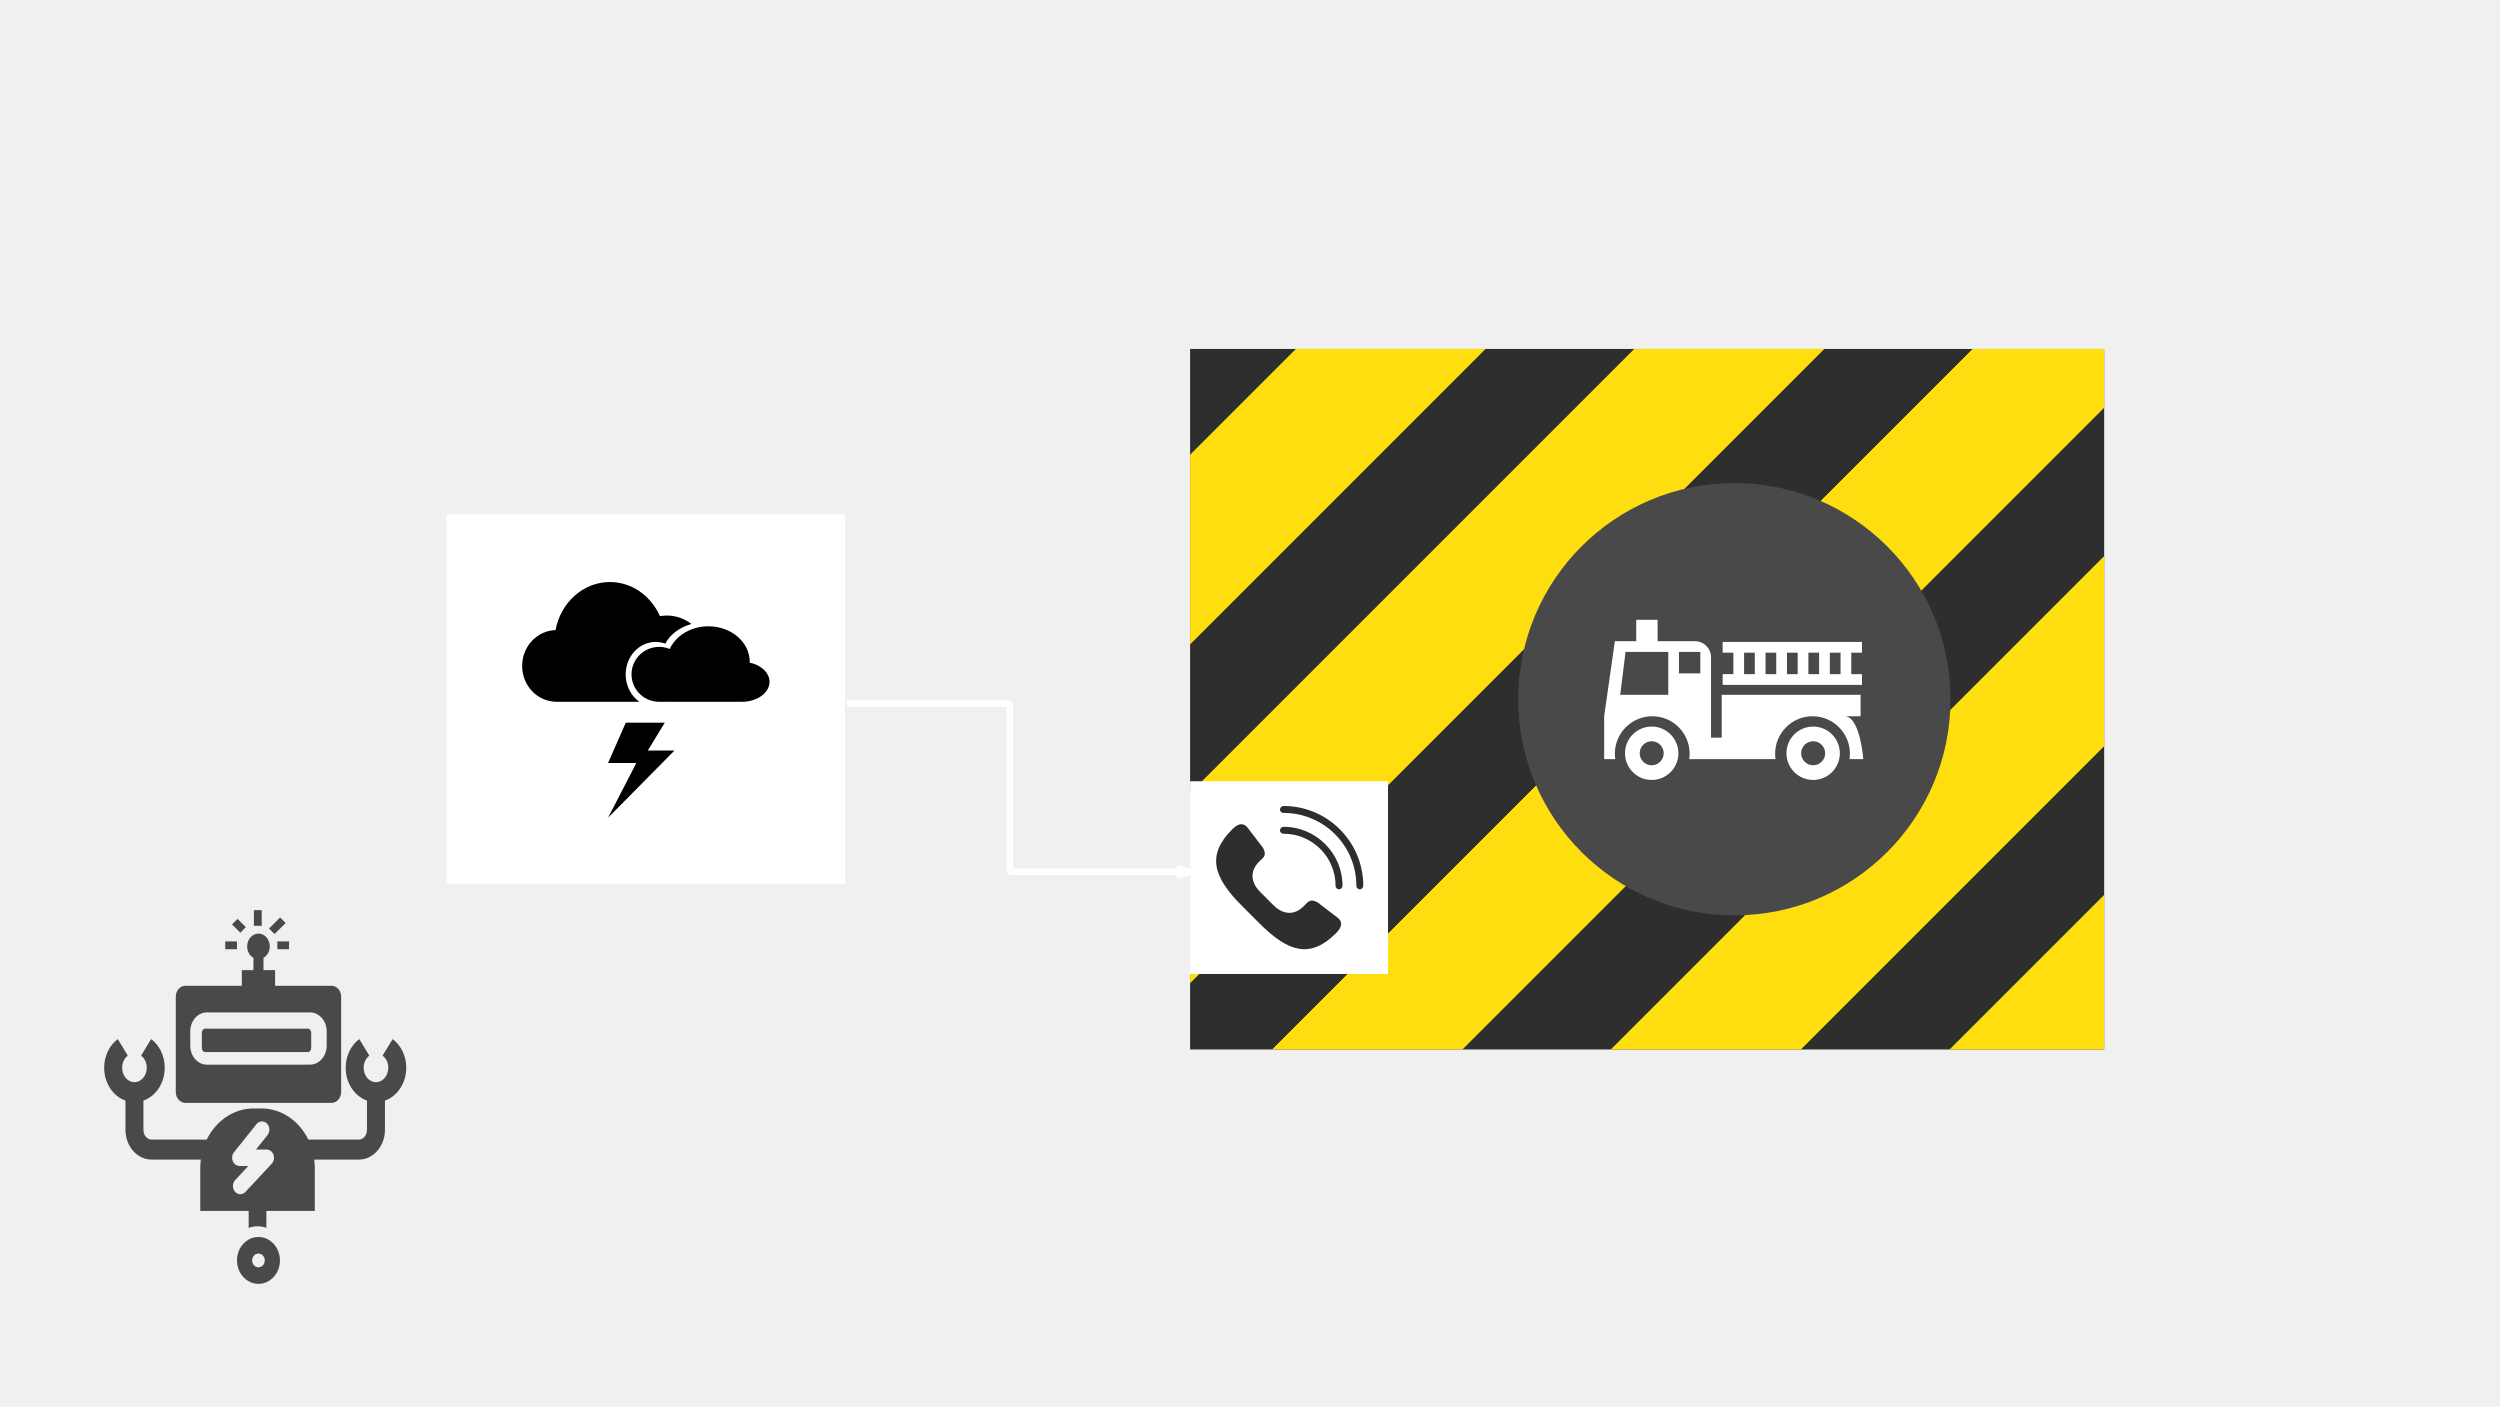
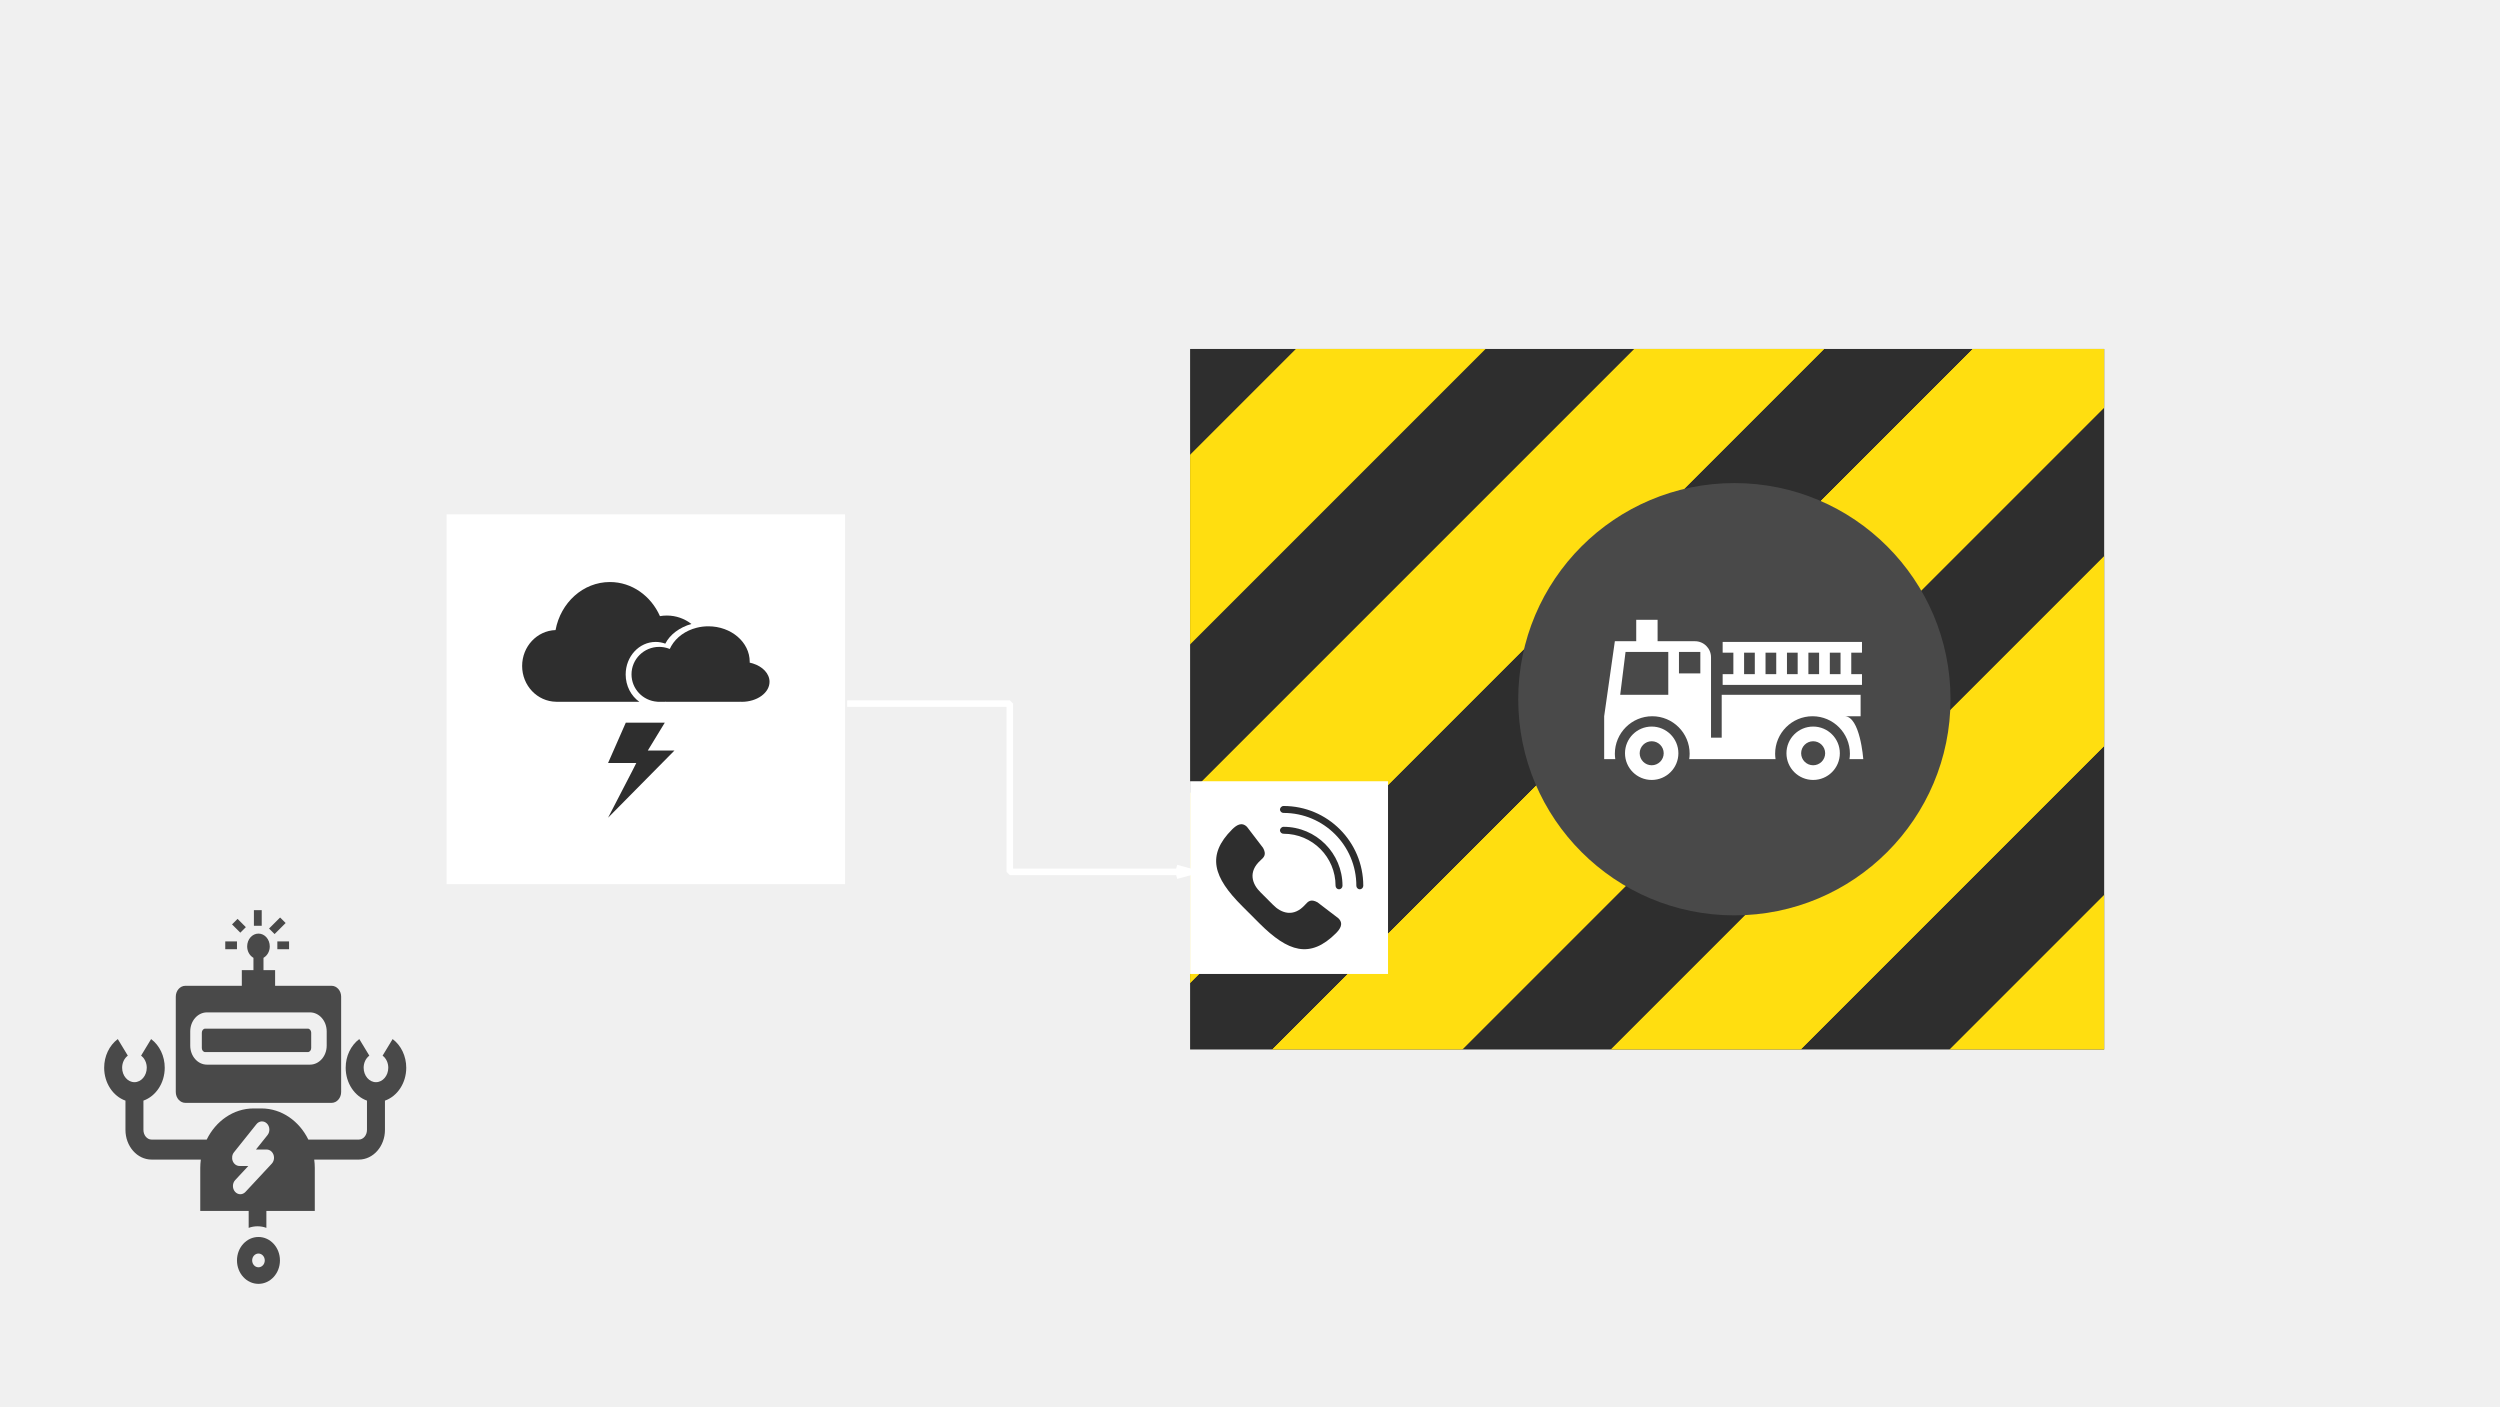
<svg xmlns="http://www.w3.org/2000/svg" xmlns:xlink="http://www.w3.org/1999/xlink" width="1920px" height="1080px" viewBox="0 0 1920 1080" version="1.1">
  <defs>
    <rect id="path-1" x="0" y="0" width="702" height="538" />
  </defs>
  <g id="Actual-Slides" stroke="none" stroke-width="1" fill="none" fill-rule="evenodd">
    <g id="callFireDepartmentOnLightningStrike">
      <g id="Action" transform="translate(343, 395)">
        <rect id="Rectangle" fill="#FFFFFF" x="0" y="0" width="306" height="284" />
-         <g id="Group" transform="translate(58, 52)" fill-rule="nonzero" fill="#000000">
+         <g id="Group" transform="translate(58, 52)" fill-rule="nonzero" fill="#2E2E2E">
          <path d="M130,32.197 C120.8,34.856 113.494,40.373 109.952,47.318 C107.617,46.46 105.135,45.999 102.538,45.999 C89.815,45.999 79.517,57.185 79.517,70.987 C79.517,79.8 83.698,87.536 90.037,92 L26.784,92 C26.564,92 26.344,91.954 26.124,91.954 C11.643,91.756 0,79.539 0,64.46 C0,49.493 11.4,37.362 25.662,36.9 C29.557,15.846 46.79,0 67.412,0 C84.359,0 98.994,10.703 105.839,26.197 C107.576,25.868 109.36,25.736 111.187,25.736 C118.225,25.736 124.742,28.129 130,32.197 Z" id="Shape" />
          <path d="M190,76.615 C190,85.093 180.442,92 168.627,92 C168.209,92 167.811,92 167.413,91.934 C167.214,92 166.966,92 166.725,92 L111.413,92 C110.994,92 110.57,92 110.152,91.934 C109.733,91.956 109.286,92 108.824,92 L104.731,92 C104.353,92 104.001,91.954 103.647,91.911 C92.629,91.092 84,81.994 84,70.881 C84,59.259 93.514,49.806 105.24,49.806 C106.479,49.806 107.696,49.917 108.868,50.116 C110.441,50.382 111.946,50.824 113.384,51.4 C113.711,50.647 114.114,49.895 114.534,49.164 C118.406,42.412 125.484,37.254 134.071,35.107 C136.9,34.376 139.909,34 143.007,34 C160.552,34 174.78,46.176 174.78,61.229 C174.78,61.45 174.78,61.672 174.754,61.893 C175.575,62.07 176.391,62.269 177.17,62.535 C184.71,64.882 190,70.325 190,76.615 Z" id="Shape" />
          <polygon id="Shape" points="84.889 144.5 87.684 138.97 66 138.97 79.613 108 109.564 108 96.525 129.391 117 129.391 66 181" />
        </g>
      </g>
      <g id="Effect" transform="translate(914, 268)">
        <g id="Lines">
          <mask id="mask-2" fill="white">
            <use xlink:href="#path-1" />
          </mask>
          <use id="Mask" fill="#2E2E2E" xlink:href="#path-1" />
          <g id="Group-2" mask="url(#mask-2)" fill="#FFDE10">
            <g transform="translate(-516, -83)">
              <rect id="Rectangle-3" transform="translate(846.5344, 426.5344) rotate(-45) translate(-846.5344, -426.5344) " x="365.534" y="375.034" width="962" height="103" />
              <rect id="Rectangle-3-Copy" transform="translate(636.5344, 376.5344) rotate(-45) translate(-636.5344, -376.5344) " x="155.534" y="325.034" width="962" height="103" />
              <rect id="Rectangle-3-Copy-2" transform="translate(376.5344, 376.5344) rotate(-45) translate(-376.5344, -376.5344) " x="-104.466" y="325.034" width="962" height="103" />
              <rect id="Rectangle-3" transform="translate(1106.534, 426.5344) rotate(-45) translate(-1106.534, -426.5344) " x="625.534" y="375.034" width="962" height="103" />
              <rect id="Rectangle-3-Copy" transform="translate(896.5344, 376.5344) rotate(-45) translate(-896.5344, -376.5344) " x="415.534" y="325.034" width="962" height="103" />
              <rect id="Rectangle-3-Copy-2" transform="translate(636.5344, 376.5344) rotate(-45) translate(-636.5344, -376.5344) " x="155.534" y="325.034" width="962" height="103" />
              <rect id="Rectangle-3" transform="translate(1366.534, 426.5344) rotate(-45) translate(-1366.534, -426.5344) " x="885.534" y="375.034" width="962" height="103" />
              <rect id="Rectangle-3-Copy-3" transform="translate(1616.534, 426.5344) rotate(-45) translate(-1616.534, -426.5344) " x="1135.534" y="375.034" width="962" height="103" />
              <rect id="Rectangle-3-Copy" transform="translate(1156.534, 376.5344) rotate(-45) translate(-1156.534, -376.5344) " x="675.534" y="325.034" width="962" height="103" />
              <rect id="Rectangle-3-Copy-2" transform="translate(896.5344, 376.5344) rotate(-45) translate(-896.5344, -376.5344) " x="415.534" y="325.034" width="962" height="103" />
            </g>
          </g>
        </g>
        <g id="Fire-Deparment" transform="translate(252, 103)">
          <circle id="Oval-Copy-2" fill="#494949" cx="166" cy="166" r="166" />
          <path d="M264,146.751 L255.77,146.751 L255.77,130.249 L264,130.249 L264,122 L157,122 L157,130.249 L165.232,130.249 L165.232,146.751 L157,146.751 L157,155 L264,155 L264,146.751 Z M181.692,146.751 L173.462,146.751 L173.462,130.249 L181.692,130.249 L181.692,146.751 Z M198.153,146.751 L189.923,146.751 L189.923,130.249 L198.153,130.249 L198.153,146.751 Z M214.615,146.751 L206.385,146.751 L206.385,130.249 L214.615,130.249 L214.615,146.751 Z M231.077,146.751 L222.845,146.751 L222.845,130.249 L231.077,130.249 L231.077,146.751 Z M247.54,146.751 L239.308,146.751 L239.308,130.249 L247.54,130.249 L247.54,146.751 Z" id="Shape" fill="#FFFFFF" fill-rule="nonzero" transform="translate(210.5, 138.5) scale(-1, 1) translate(-210.5, -138.5) " />
          <path d="M226.5,187 C215.176,187 206,196.181 206,207.5 C206,218.824 215.176,228 226.5,228 C237.824,228 247,218.824 247,207.5 C247,196.183 237.824,187 226.5,187 M226.5,216.727 C221.414,216.727 217.273,212.591 217.273,207.502 C217.273,202.418 221.414,198.277 226.5,198.277 C231.586,198.277 235.725,202.418 235.725,207.502 C235.725,212.591 231.586,216.727 226.5,216.727" id="Shape" fill="#FFFFFF" fill-rule="nonzero" transform="translate(226.5, 207.5) scale(-1, 1) translate(-226.5, -207.5) " />
          <path d="M102.5,187 C91.176,187 82,196.181 82,207.5 C82,218.824 91.176,228 102.5,228 C113.824,228 123,218.824 123,207.5 C123,196.183 113.824,187 102.5,187 M102.5,216.727 C97.414,216.727 93.275,212.591 93.275,207.502 C93.275,202.418 97.414,198.277 102.5,198.277 C107.586,198.277 111.727,202.418 111.727,207.502 C111.727,212.591 107.586,216.727 102.5,216.727" id="Shape" fill="#FFFFFF" fill-rule="nonzero" transform="translate(102.5, 207.5) scale(-1, 1) translate(-102.5, -207.5) " />
          <path d="M256.795,121.46 L240.381,121.46 L240.381,105 L223.968,105 L223.968,121.46 L195.246,121.46 C188.451,121.46 182.939,126.991 182.939,133.806 L182.939,179.074 L182.939,195.536 L174.731,195.536 L174.731,179.074 L174.731,162.614 L68.052,162.614 L68.052,179.074 L80.361,179.074 C68.397,179.076 66,212 66,212 L76.587,212 C76.394,210.649 76.26,209.283 76.26,207.884 C76.26,191.979 89.119,179.076 104.98,179.076 C120.84,179.076 133.7,191.976 133.7,207.884 C133.7,209.283 133.572,210.649 133.379,212 L199.677,212 C199.485,210.649 199.35,209.283 199.35,207.884 C199.35,191.979 212.21,179.076 228.07,179.076 C243.93,179.076 256.792,191.976 256.792,207.884 C256.792,209.283 256.662,210.649 256.47,212 L265,212 L265,179.076 L256.795,121.46 Z M207.558,146.154 L191.144,146.154 L191.144,129.692 L207.558,129.692 L207.558,146.154 Z M215.763,162.616 L215.763,129.692 L223.968,129.692 L240.381,129.692 L248.587,129.692 L252.689,162.616 L215.763,162.616 L215.763,162.616 Z" id="Shape" fill="#FFFFFF" fill-rule="nonzero" transform="translate(165.5, 158.5) scale(-1, 1) translate(-165.5, -158.5) " />
        </g>
      </g>
      <g id="Robot" transform="translate(80, 699)" fill-rule="nonzero" fill="#494949">
        <path d="M221.539,99 L213.834,111.741 C216.564,113.788 218.196,117.258 218.196,121.026 C218.196,127.138 213.956,132.113 208.748,132.113 C203.529,132.113 199.283,127.141 199.283,121.026 C199.283,117.258 200.915,113.788 203.646,111.738 L195.938,99 C189.392,103.905 185.482,112.137 185.482,121.026 C185.482,132.873 192.373,142.928 201.838,146.28 L201.838,168.778 C201.838,172.872 199.024,176.202 195.568,176.202 L156.803,176.202 C149.847,161.988 136.293,152.285 120.798,152.285 L114.759,152.285 C99.266,152.285 85.709,161.988 78.753,176.202 L36.427,176.202 C32.97,176.202 30.157,172.872 30.157,168.778 L30.157,146.28 C39.621,142.928 46.512,132.873 46.512,121.026 C46.512,112.137 42.603,103.905 36.057,99 L28.352,111.741 C31.082,113.785 32.714,117.258 32.714,121.026 C32.714,127.138 28.468,132.113 23.249,132.113 C18.041,132.113 13.801,127.141 13.801,121.026 C13.801,117.258 15.433,113.788 18.164,111.741 L10.458,99 C3.909,103.905 0,112.141 0,121.026 C0,132.877 6.891,142.934 16.355,146.283 L16.355,168.778 C16.355,181.339 25.359,191.558 36.427,191.558 L74.24,191.558 C73.978,193.627 73.799,195.722 73.799,197.867 L73.799,230.986 L110.98,230.986 L110.98,244 C113.124,243.22 115.405,242.786 117.78,242.786 C120.154,242.786 122.435,243.22 124.579,244 L124.579,230.986 L161.76,230.986 L161.76,197.867 C161.76,195.722 161.578,193.627 161.319,191.558 L195.573,191.558 C206.638,191.558 215.645,181.339 215.645,168.778 L215.645,146.283 C225.109,142.934 232,132.88 232,121.026 C231.997,112.141 228.088,103.905 221.539,99 Z M128.711,194.698 L108.509,216.397 C107.407,217.579 105.986,218.169 104.568,218.169 C103.081,218.169 101.598,217.522 100.485,216.239 C98.309,213.729 98.372,209.73 100.627,207.306 L110.718,196.466 L103.938,196.466 C101.703,196.466 99.676,195.005 98.762,192.737 C97.845,190.468 98.212,187.809 99.699,185.952 L116.962,164.355 C119.047,161.747 122.634,161.515 124.975,163.835 C127.318,166.151 127.526,170.147 125.442,172.752 L116.581,183.836 L124.77,183.836 C127.085,183.836 129.166,185.401 130.032,187.787 C130.898,190.176 130.374,192.908 128.711,194.698 Z" id="Shape" />
        <path d="M77.56,109 L156.44,109 C157.828,109 159,107.574 159,105.885 L159,94.115 C159,92.426 157.828,91 156.44,91 L77.56,91 C76.172,91 75,92.426 75,94.115 L75,105.885 C74.997,107.574 76.172,109 77.56,109 Z" id="Shape" />
        <polygon id="Shape" points="121 0 118 0 115 0 115 12 121 12" />
        <polygon id="Shape" points="133 30 142 30 142 27 142 24 133 24" />
        <polygon id="Shape" points="102 24 93 24 93 27 93 30 102 30" />
        <rect id="Rectangle-path" transform="translate(133, 12) rotate(45) translate(-133, -12) " x="130" y="6" width="6" height="12" />
        <rect id="Rectangle-path" transform="translate(103.5, 12) rotate(45) translate(-103.5, -12) " x="99" y="9" width="9" height="6" />
        <path d="M174.646,58.093 L131.285,58.093 L131.285,46.043 L122.356,46.043 L122.356,36.616 C125.205,35.002 127.181,31.7 127.181,27.842 C127.181,22.408 123.297,18 118.503,18 C113.708,18 109.824,22.405 109.824,27.842 C109.824,31.7 111.8,35.005 114.65,36.616 L114.65,46.043 L105.718,46.043 L105.718,58.093 L62.354,58.093 C58.309,58.093 55,61.846 55,66.433 L55,139.66 C55,144.247 58.309,148 62.354,148 L174.646,148 C178.691,148 182,144.247 182,139.66 L182,66.436 C182.003,61.846 178.694,58.093 174.646,58.093 Z M170.898,104.081 C170.898,112.113 165.136,118.647 158.053,118.647 L78.95,118.647 C71.866,118.647 66.105,112.113 66.105,104.081 L66.105,93.075 C66.105,85.043 71.866,78.509 78.95,78.509 L158.053,78.509 C165.136,78.509 170.898,85.043 170.898,93.075 L170.898,104.081 Z" id="Shape" />
        <path d="M102,269 C102,278.939 109.386,287 118.5,287 C127.611,287 135,278.943 135,269 C135,259.057 127.614,251 118.5,251 C109.386,251 102,259.061 102,269 Z M123.342,269 C123.342,271.916 121.173,274.282 118.5,274.282 C115.824,274.282 113.658,271.916 113.658,269 C113.658,266.084 115.827,263.718 118.5,263.718 C121.173,263.718 123.342,266.084 123.342,269 Z" id="Shape" />
      </g>
      <polyline id="Path-2" stroke="#FFFFFF" stroke-width="5" stroke-linejoin="bevel" points="650.621 540.351 775.542 540.351 775.542 669.591 914.245 669.591" />
      <path id="Path-2-decoration-1" d="M903.445,672.591 L914.245,669.591 L903.445,666.591" stroke="#FFFFFF" stroke-width="5" stroke-linejoin="bevel" />
      <g id="Call-box" transform="translate(914, 600)">
        <rect id="Rectangle" fill="#FFFFFF" x="0" y="0" width="152" height="148" />
        <g id="noun_1142898" transform="translate(20, 19)" fill-rule="nonzero" fill="#2E2E2E">
          <path d="M33.197,90.094 C55.204,112.101 72.119,117.624 92.054,97.688 C95.175,94.485 98.093,90.436 93.953,86.297 L77.814,73.955 C72.721,71.215 70.732,73.164 68.321,75.854 C59.511,85.688 50.006,82.425 43.639,75.854 L34.146,66.361 C27.575,59.994 24.312,50.489 34.146,41.679 C36.836,39.268 38.785,37.279 36.045,32.186 L23.703,16.047 C19.564,11.907 15.515,14.825 12.312,17.946 C-7.624,37.881 -2.101,54.796 19.906,76.803 L33.197,90.094 Z" id="Shape" />
          <path d="M49,2.811 C49.077,4.207 50.414,5.407 51.807,5.33 C82.696,5.33 107.679,30.356 107.679,61.297 C107.659,62.705 108.933,64 110.339,64 C111.745,64 113.02,62.705 113,61.297 C113,27.475 85.571,9.14157408e-05 51.807,9.14157408e-05 C50.213,-0.013 48.974,1.433 49,2.811 Z M49,18.801 C49.077,20.197 50.414,21.397 51.807,21.321 C73.879,21.321 91.715,39.187 91.715,61.297 C91.695,62.705 92.97,64 94.376,64 C95.782,64 97.056,62.705 97.036,61.297 C97.036,36.306 76.755,15.991 51.807,15.991 C50.145,16.004 48.974,17.516 49,18.801 Z" id="Shape" />
        </g>
      </g>
    </g>
  </g>
</svg>
